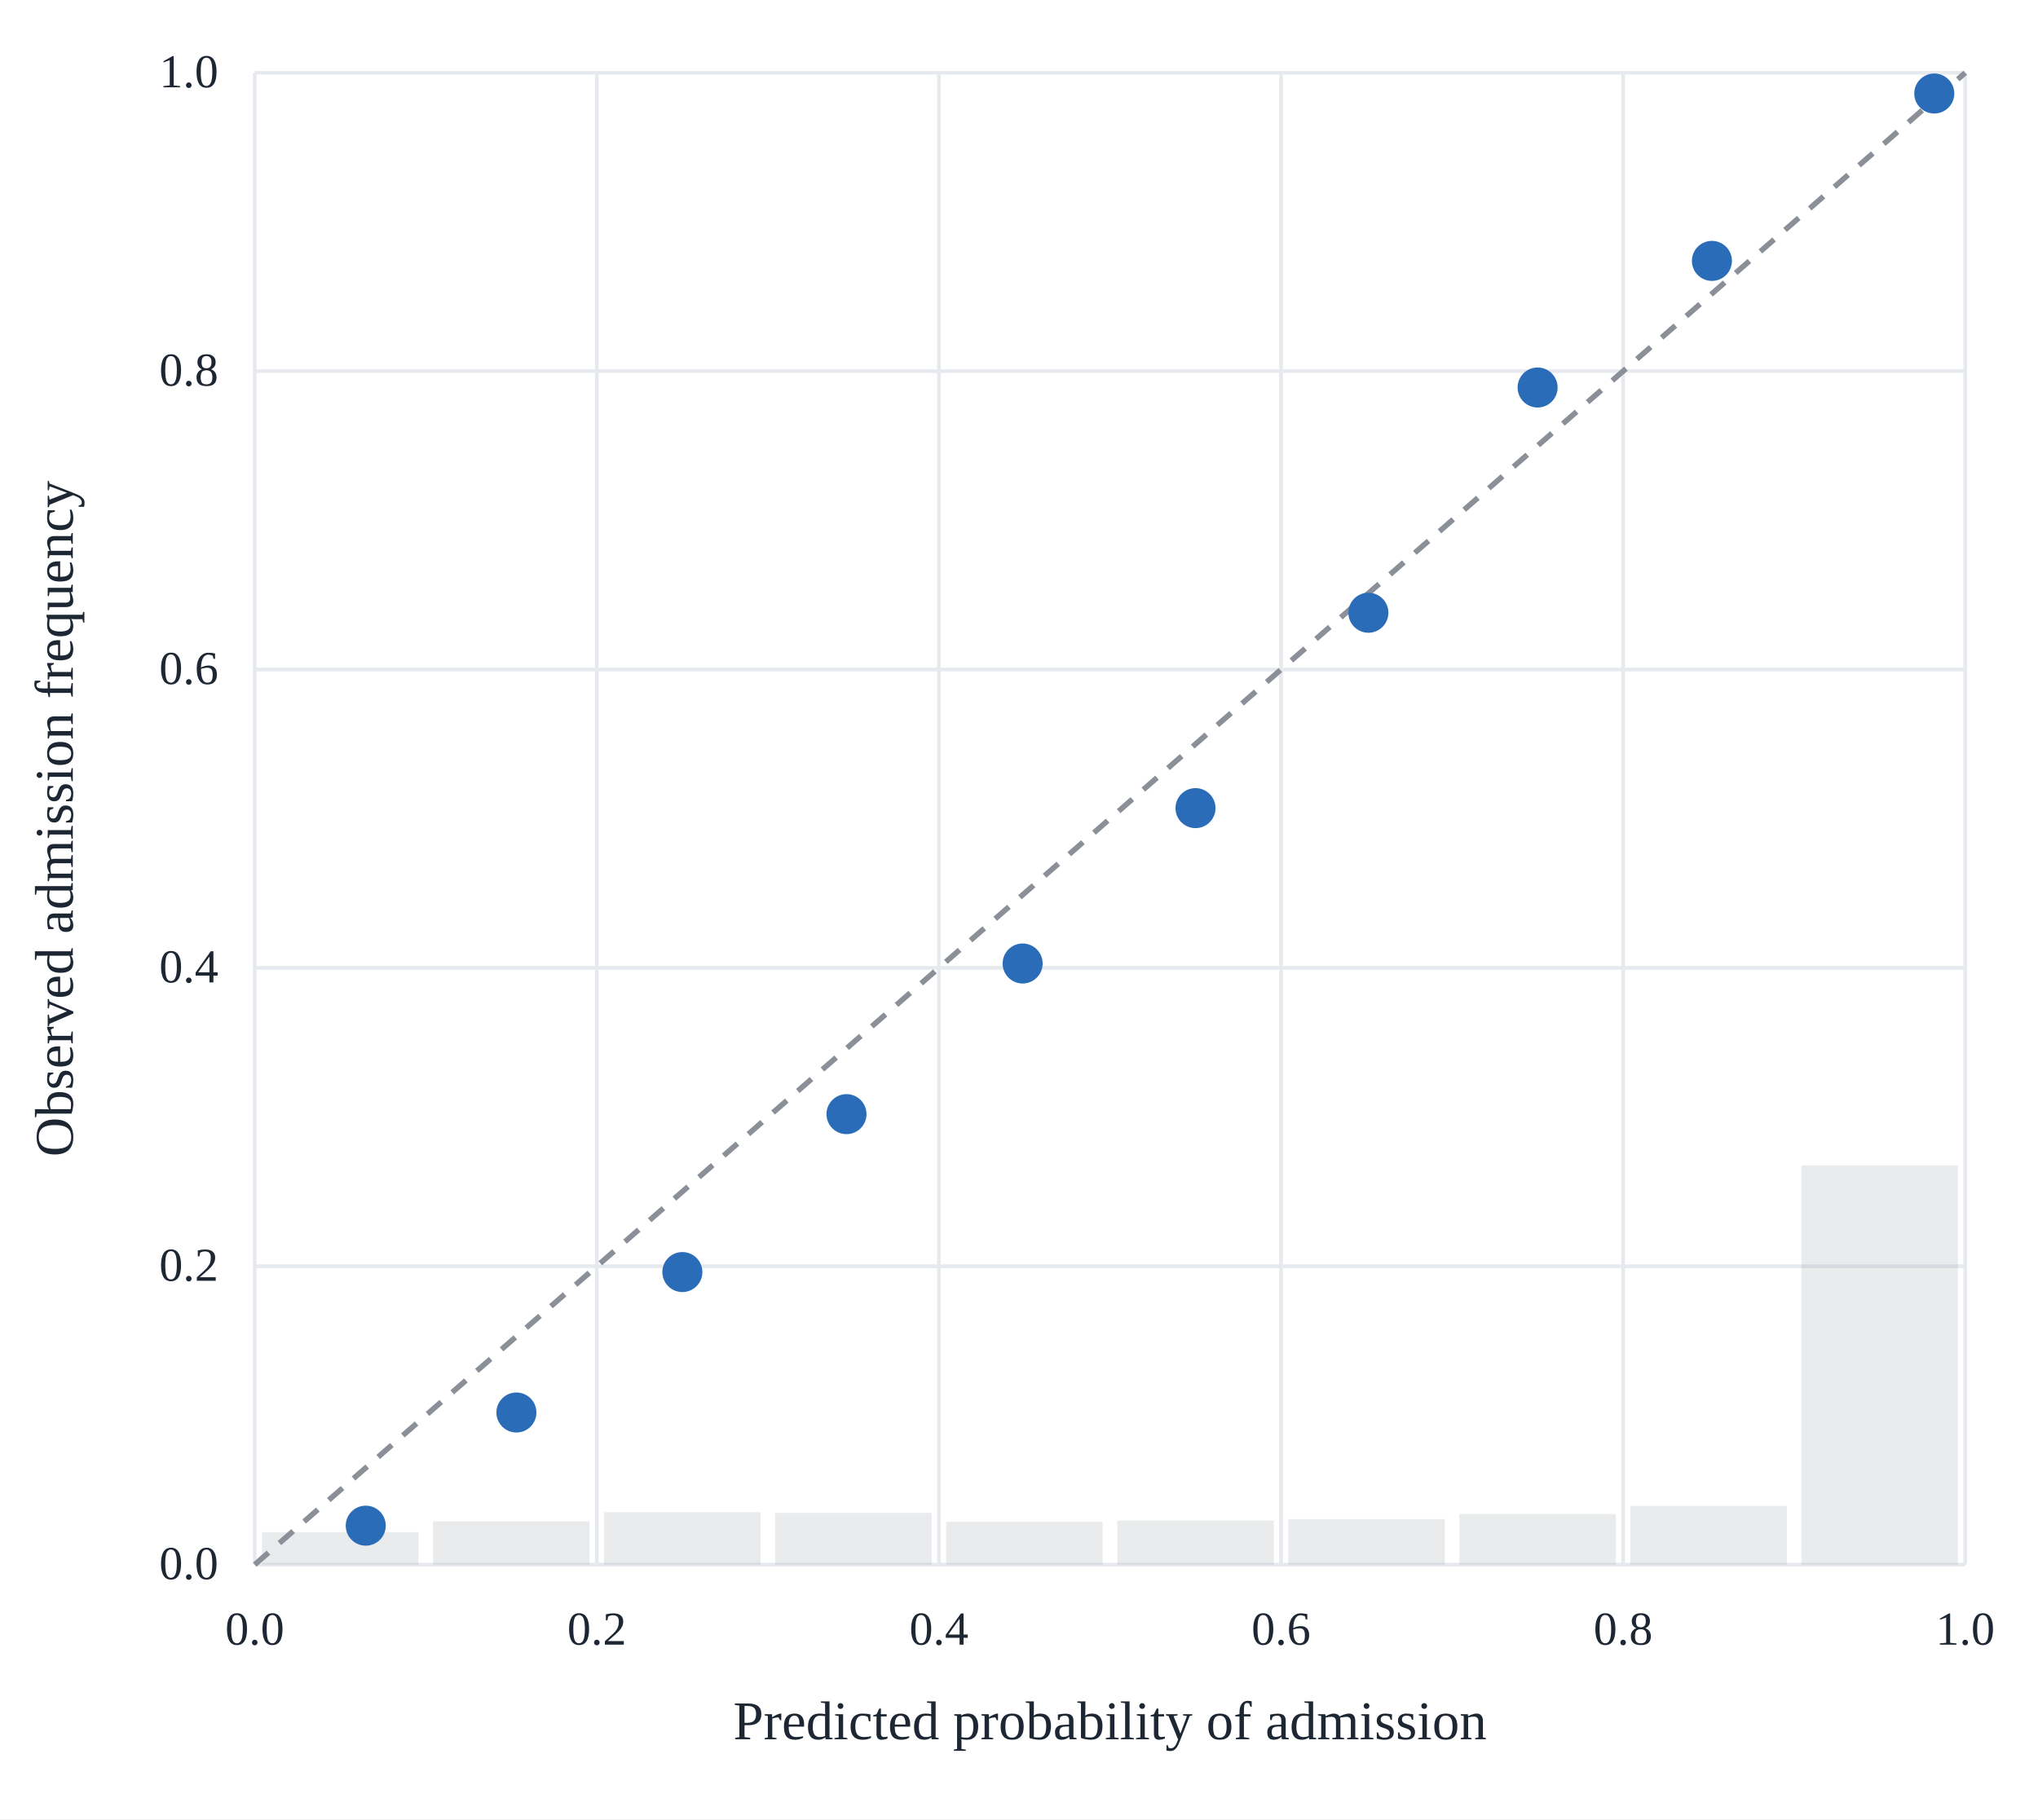
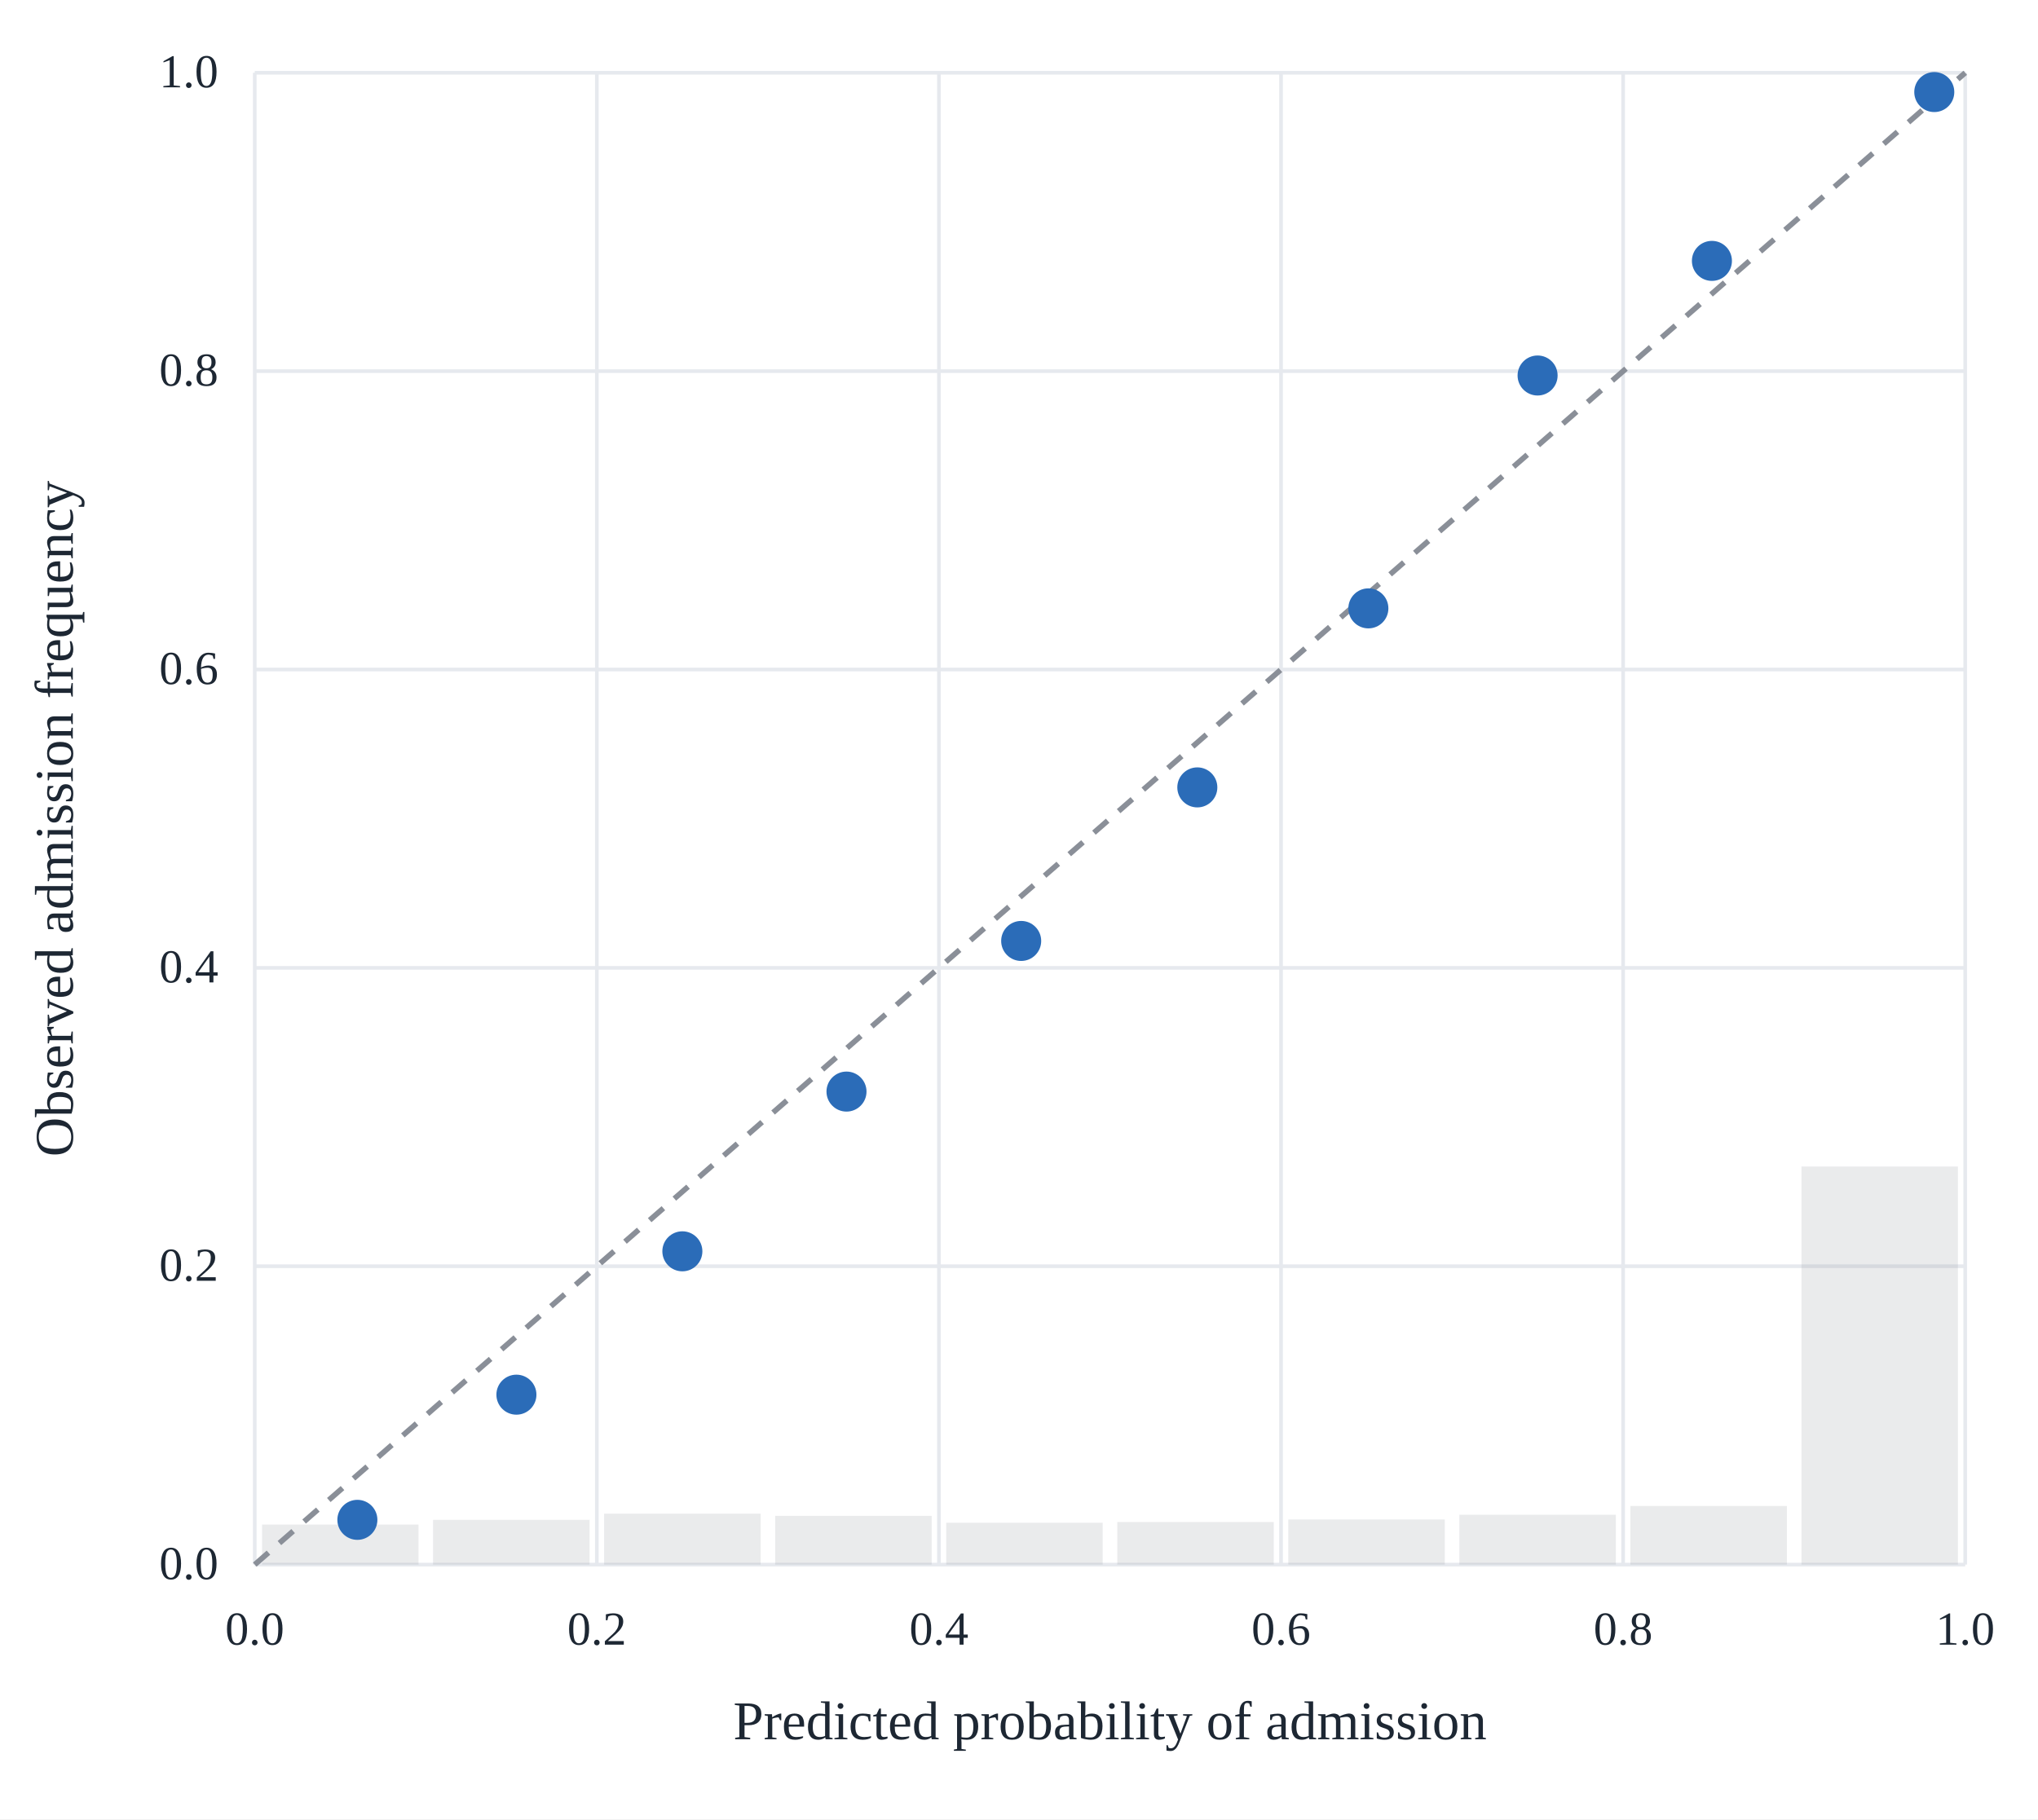
<svg xmlns="http://www.w3.org/2000/svg" viewBox="0 0 560 500" role="img" aria-label="Reliability diagram of the held-out admission probability">
  <rect width="560" height="500" fill="white" />
  <line x1="70.0" y1="430.0" x2="70.0" y2="20.0" stroke="#e6e9ee" stroke-width="1" />
  <line x1="70.0" y1="430.0" x2="540.0" y2="430.0" stroke="#e6e9ee" stroke-width="1" />
  <text x="70.0" y="452" font-family="Georgia, &quot;Times New Roman&quot;, serif" font-size="13" fill="#1d2733" text-anchor="middle">0.0</text>
  <text x="60" y="434.0" font-family="Georgia, &quot;Times New Roman&quot;, serif" font-size="13" fill="#1d2733" text-anchor="end">0.0</text>
  <line x1="164.0" y1="430.0" x2="164.0" y2="20.0" stroke="#e6e9ee" stroke-width="1" />
  <line x1="70.0" y1="348.0" x2="540.0" y2="348.0" stroke="#e6e9ee" stroke-width="1" />
  <text x="164.0" y="452" font-family="Georgia, &quot;Times New Roman&quot;, serif" font-size="13" fill="#1d2733" text-anchor="middle">0.2</text>
  <text x="60" y="352.0" font-family="Georgia, &quot;Times New Roman&quot;, serif" font-size="13" fill="#1d2733" text-anchor="end">0.2</text>
  <line x1="258.0" y1="430.0" x2="258.0" y2="20.0" stroke="#e6e9ee" stroke-width="1" />
  <line x1="70.0" y1="266.0" x2="540.0" y2="266.0" stroke="#e6e9ee" stroke-width="1" />
  <text x="258.0" y="452" font-family="Georgia, &quot;Times New Roman&quot;, serif" font-size="13" fill="#1d2733" text-anchor="middle">0.4</text>
  <text x="60" y="270.0" font-family="Georgia, &quot;Times New Roman&quot;, serif" font-size="13" fill="#1d2733" text-anchor="end">0.4</text>
  <line x1="352.0" y1="430.0" x2="352.0" y2="20.0" stroke="#e6e9ee" stroke-width="1" />
  <line x1="70.0" y1="184.0" x2="540.0" y2="184.0" stroke="#e6e9ee" stroke-width="1" />
  <text x="352.0" y="452" font-family="Georgia, &quot;Times New Roman&quot;, serif" font-size="13" fill="#1d2733" text-anchor="middle">0.6</text>
  <text x="60" y="188.0" font-family="Georgia, &quot;Times New Roman&quot;, serif" font-size="13" fill="#1d2733" text-anchor="end">0.6</text>
  <line x1="446.0" y1="430.0" x2="446.0" y2="20.0" stroke="#e6e9ee" stroke-width="1" />
  <line x1="70.0" y1="102.0" x2="540.0" y2="102.0" stroke="#e6e9ee" stroke-width="1" />
  <text x="446.0" y="452" font-family="Georgia, &quot;Times New Roman&quot;, serif" font-size="13" fill="#1d2733" text-anchor="middle">0.8</text>
  <text x="60" y="106.0" font-family="Georgia, &quot;Times New Roman&quot;, serif" font-size="13" fill="#1d2733" text-anchor="end">0.8</text>
  <line x1="540.0" y1="430.0" x2="540.0" y2="20.0" stroke="#e6e9ee" stroke-width="1" />
  <line x1="70.0" y1="20.0" x2="540.0" y2="20.0" stroke="#e6e9ee" stroke-width="1" />
  <text x="540.0" y="452" font-family="Georgia, &quot;Times New Roman&quot;, serif" font-size="13" fill="#1d2733" text-anchor="middle">1.0</text>
  <text x="60" y="24.0" font-family="Georgia, &quot;Times New Roman&quot;, serif" font-size="13" fill="#1d2733" text-anchor="end">1.0</text>
-   <rect x="72.0" y="421.1" width="43.0" height="8.9" fill="#8a8f98" opacity="0.18" />
-   <rect x="119.0" y="418.1" width="43.0" height="11.9" fill="#8a8f98" opacity="0.18" />
-   <rect x="166.0" y="415.6" width="43.0" height="14.4" fill="#8a8f98" opacity="0.18" />
-   <rect x="213.0" y="415.8" width="43.0" height="14.2" fill="#8a8f98" opacity="0.18" />
-   <rect x="260.0" y="418.2" width="43.0" height="11.8" fill="#8a8f98" opacity="0.18" />
-   <rect x="307.0" y="417.9" width="43.0" height="12.1" fill="#8a8f98" opacity="0.18" />
-   <rect x="354.0" y="417.5" width="43.0" height="12.5" fill="#8a8f98" opacity="0.18" />
-   <rect x="401.0" y="416.1" width="43.0" height="13.9" fill="#8a8f98" opacity="0.18" />
+   <rect x="72.0" y="419.0" width="43.0" height="11.0" fill="#8a8f98" opacity="0.18" />
+   <rect x="119.0" y="417.7" width="43.0" height="12.3" fill="#8a8f98" opacity="0.18" />
+   <rect x="166.0" y="416.0" width="43.0" height="14.0" fill="#8a8f98" opacity="0.18" />
+   <rect x="213.0" y="416.6" width="43.0" height="13.4" fill="#8a8f98" opacity="0.18" />
+   <rect x="260.0" y="418.5" width="43.0" height="11.5" fill="#8a8f98" opacity="0.18" />
+   <rect x="307.0" y="418.3" width="43.0" height="11.7" fill="#8a8f98" opacity="0.18" />
+   <rect x="354.0" y="417.6" width="43.0" height="12.4" fill="#8a8f98" opacity="0.18" />
+   <rect x="401.0" y="416.3" width="43.0" height="13.7" fill="#8a8f98" opacity="0.18" />
  <rect x="448.0" y="413.9" width="43.0" height="16.1" fill="#8a8f98" opacity="0.18" />
-   <rect x="495.0" y="320.3" width="43.0" height="109.7" fill="#8a8f98" opacity="0.18" />
+   <rect x="495.0" y="320.6" width="43.0" height="109.4" fill="#8a8f98" opacity="0.18" />
  <line x1="70.0" y1="430.0" x2="540.0" y2="20.0" stroke="#8a8f98" stroke-width="1.5" stroke-dasharray="5 4" />
-   <circle cx="100.5" cy="419.3" r="5.5" fill="#2b6cb8" />
-   <circle cx="141.9" cy="388.2" r="5.5" fill="#2b6cb8" />
-   <circle cx="187.5" cy="349.6" r="5.5" fill="#2b6cb8" />
-   <circle cx="232.6" cy="306.2" r="5.5" fill="#2b6cb8" />
-   <circle cx="281.0" cy="264.8" r="5.5" fill="#2b6cb8" />
-   <circle cx="328.5" cy="222.1" r="5.5" fill="#2b6cb8" />
-   <circle cx="376.0" cy="168.4" r="5.5" fill="#2b6cb8" />
-   <circle cx="422.5" cy="106.5" r="5.5" fill="#2b6cb8" />
+   <circle cx="98.2" cy="417.7" r="5.5" fill="#2b6cb8" />
+   <circle cx="141.9" cy="383.3" r="5.5" fill="#2b6cb8" />
+   <circle cx="187.5" cy="343.9" r="5.5" fill="#2b6cb8" />
+   <circle cx="232.6" cy="300.0" r="5.5" fill="#2b6cb8" />
+   <circle cx="280.6" cy="258.6" r="5.5" fill="#2b6cb8" />
+   <circle cx="329.0" cy="216.4" r="5.5" fill="#2b6cb8" />
+   <circle cx="376.0" cy="167.2" r="5.5" fill="#2b6cb8" />
+   <circle cx="422.5" cy="103.2" r="5.5" fill="#2b6cb8" />
  <circle cx="470.4" cy="71.7" r="5.5" fill="#2b6cb8" />
-   <circle cx="531.5" cy="25.7" r="5.5" fill="#2b6cb8" />
+   <circle cx="531.5" cy="25.3" r="5.5" fill="#2b6cb8" />
  <text x="305.0" y="478" font-family="Georgia, &quot;Times New Roman&quot;, serif" font-size="15" fill="#1d2733" text-anchor="middle">Predicted probability of admission</text>
  <text x="20" y="225.0" font-family="Georgia, &quot;Times New Roman&quot;, serif" font-size="15" fill="#1d2733" text-anchor="middle" transform="rotate(-90 20 225.0)">Observed admission frequency</text>
</svg>
